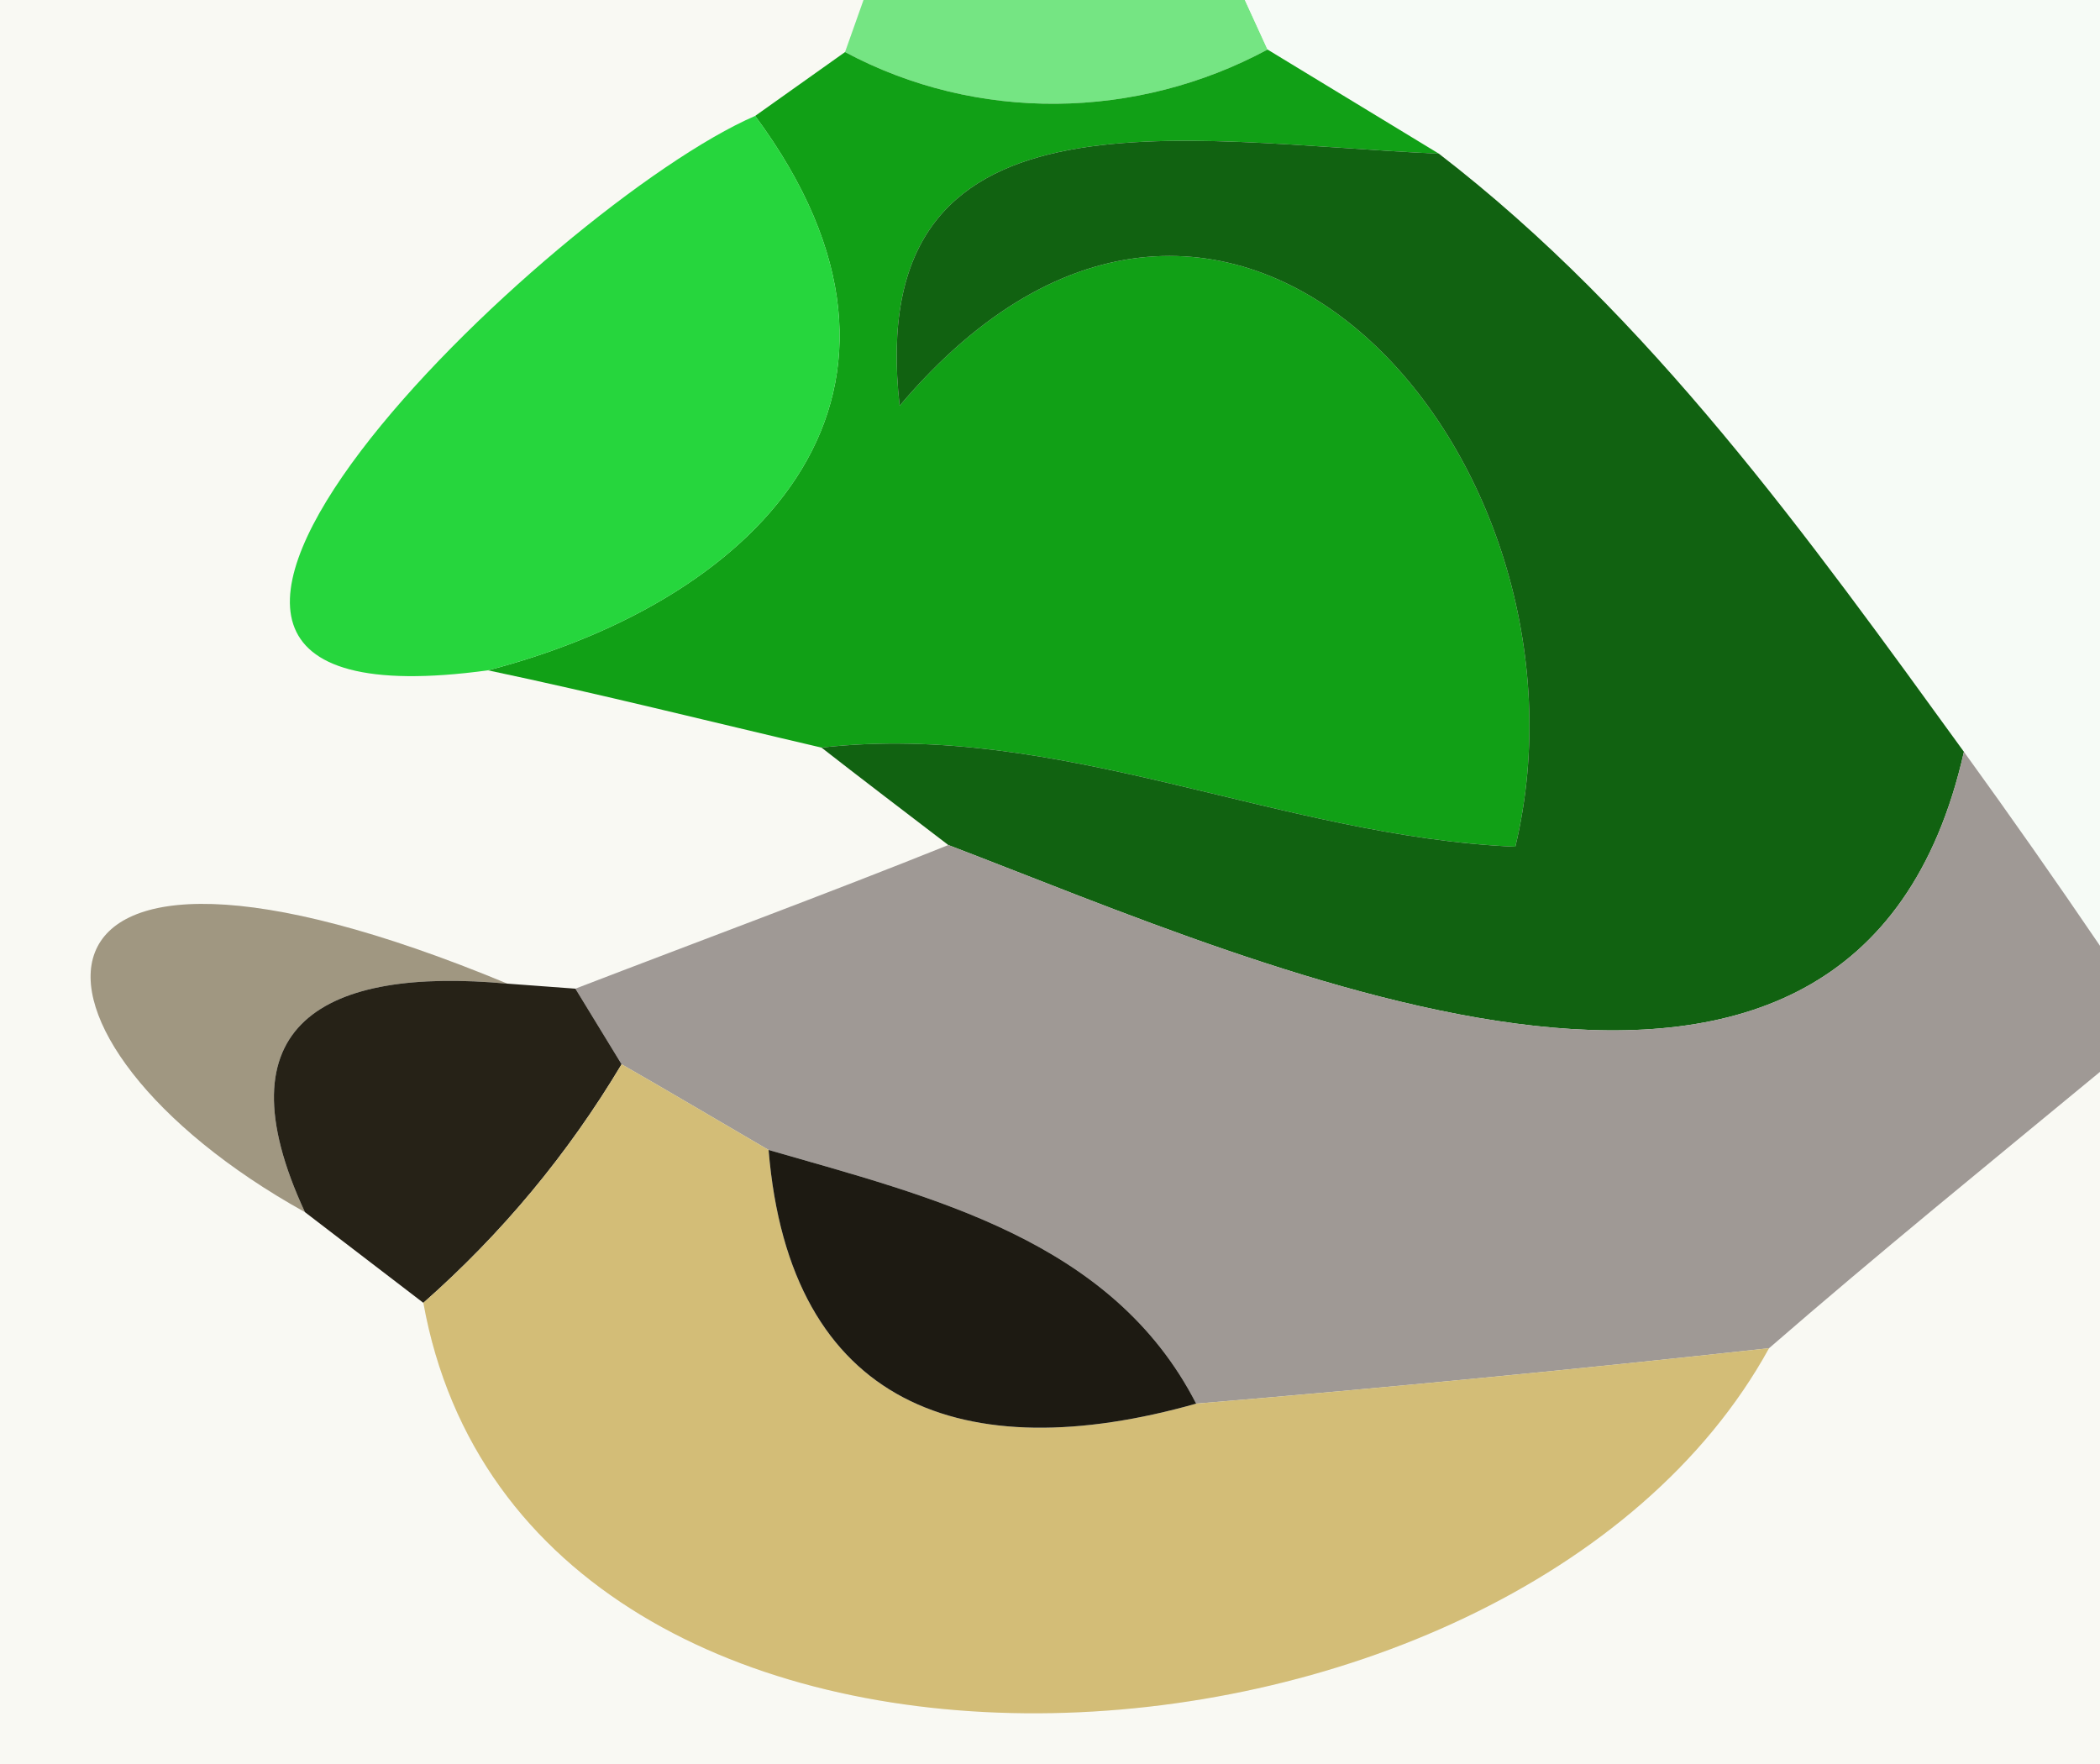
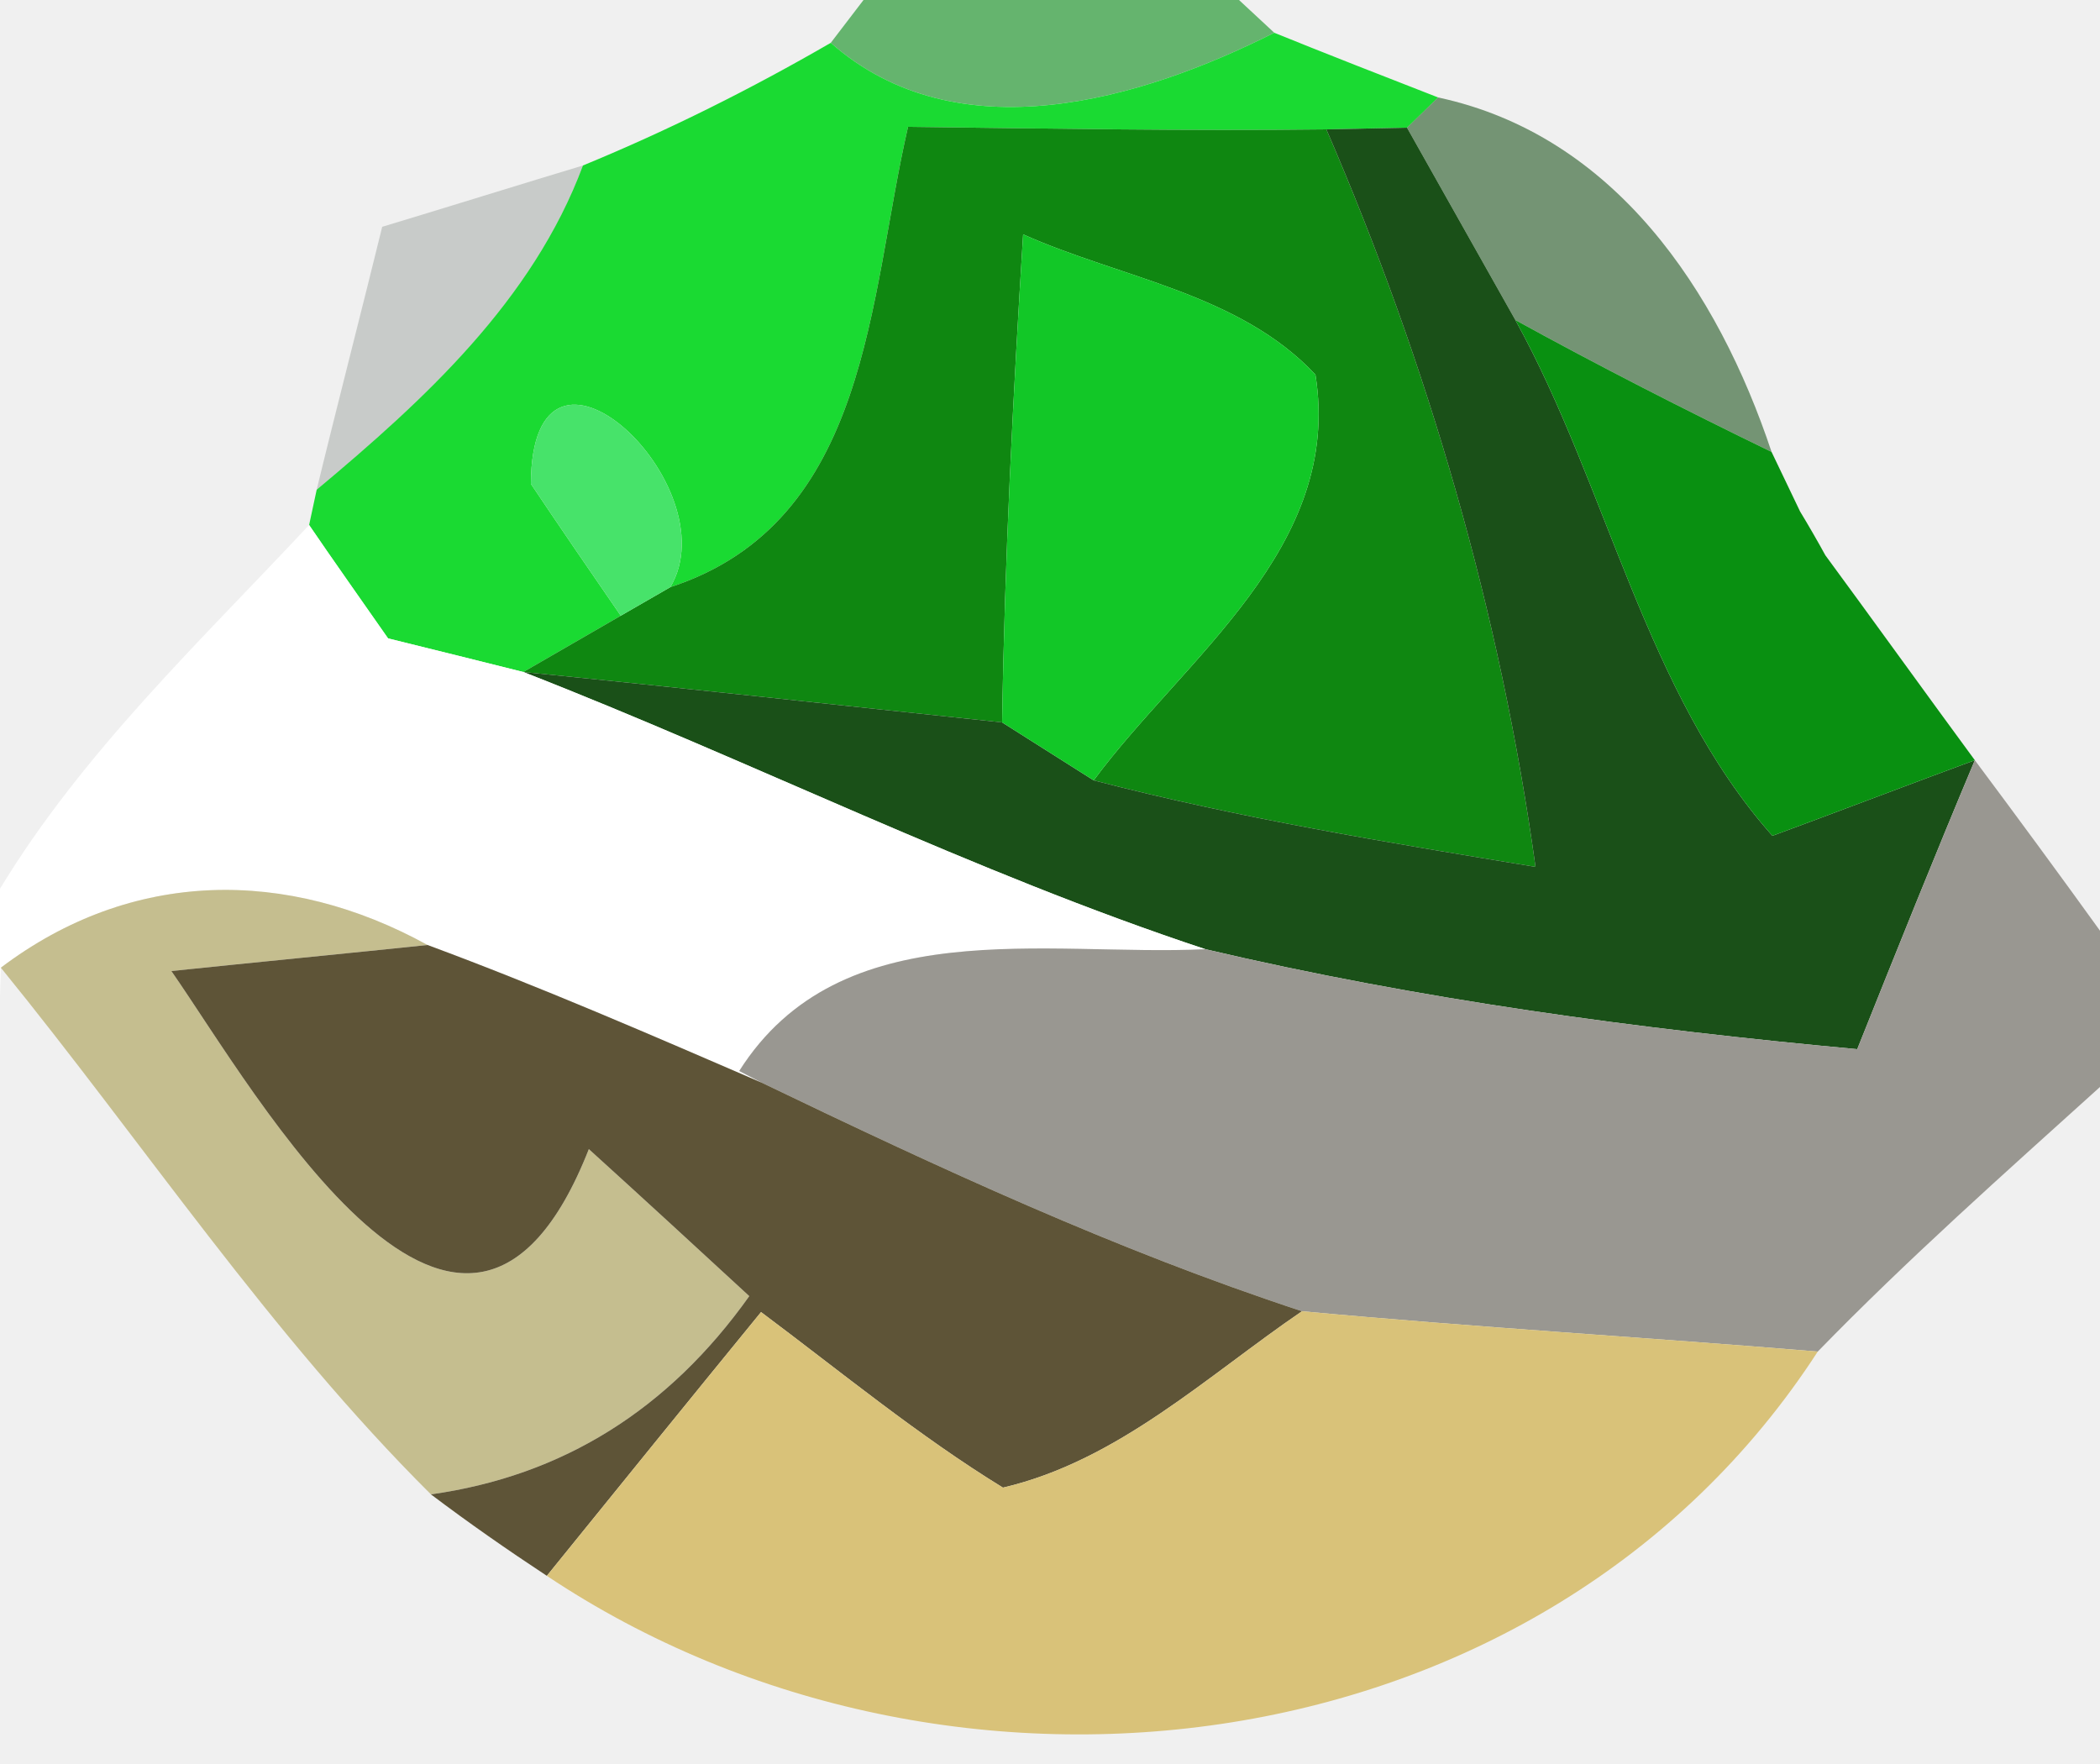
<svg xmlns="http://www.w3.org/2000/svg" width="25pt" height="21pt" viewBox="0 0 25 21" version="1.1">
-   <path fill="#f9f9f3" d=" M 0.00 0.00 L 10.28 0.00 L 10.06 0.62 C 9.79 0.81 9.26 1.19 8.99 1.38 C 6.58 2.42 -0.06 8.78 5.81 7.98 C 7.14 8.26 8.45 8.59 9.78 8.90 C 10.15 9.19 10.91 9.77 11.29 10.06 C 9.82 10.65 8.33 11.20 6.85 11.77 L 6.04 11.71 C -0.15 9.14 -0.06 12.38 3.63 14.43 C 3.98 14.70 4.69 15.24 5.04 15.51 C 6.26 22.27 18.01 21.60 21.06 16.05 C 22.35 14.93 23.68 13.85 25.00 12.76 L 25.00 21.00 L 0.00 21.00 L 0.00 0.00 Z" />
-   <path fill="#75e583" d=" M 10.28 0.00 L 14.82 0.00 L 15.09 0.59 C 13.53 1.43 11.63 1.46 10.06 0.62 L 10.28 0.00 Z" />
-   <path fill="#f6fbf6" d=" M 14.82 0.00 L 25.00 0.00 L 25.00 11.26 C 24.47 10.48 23.93 9.71 23.38 8.95 C 21.53 6.40 19.65 3.77 17.13 1.83 C 16.62 1.52 15.60 0.90 15.09 0.59 L 14.82 0.00 Z" />
-   <path fill="#11a016" d=" M 8.99 1.38 C 9.26 1.19 9.79 0.81 10.06 0.62 C 11.63 1.46 13.53 1.43 15.09 0.59 C 15.60 0.90 16.62 1.52 17.13 1.83 C 14.05 1.69 10.27 0.92 10.71 4.83 C 14.61 0.22 19.14 5.48 18.04 10.08 C 15.24 9.96 12.61 8.58 9.78 8.90 C 8.45 8.59 7.14 8.26 5.81 7.98 C 9.11 7.12 11.41 4.65 8.99 1.38 Z" />
-   <path fill="#26d63d" d=" M 5.81 7.98 C -0.06 8.78 6.58 2.42 8.99 1.38 C 11.41 4.65 9.11 7.12 5.81 7.98 Z" />
-   <path fill="#116211" d=" M 10.71 4.83 C 10.27 0.92 14.05 1.69 17.13 1.83 C 19.65 3.77 21.53 6.40 23.38 8.95 C 22.08 14.72 15.09 11.51 11.29 10.06 C 10.91 9.77 10.15 9.19 9.78 8.90 C 12.61 8.58 15.24 9.96 18.04 10.08 C 19.14 5.48 14.61 0.22 10.71 4.83 Z" />
-   <path fill="#9f9995" d=" M 23.38 8.95 C 23.93 9.71 24.47 10.48 25.00 11.26 L 25.00 12.76 C 23.68 13.85 22.35 14.93 21.06 16.05 C 18.79 16.30 16.52 16.52 14.24 16.71 C 13.24 14.76 11.09 14.25 9.15 13.69 C 8.72 13.44 7.84 12.92 7.40 12.67 L 6.85 11.77 C 8.33 11.20 9.82 10.65 11.29 10.06 C 15.09 11.51 22.08 14.72 23.38 8.95 Z" />
-   <path fill="#a09781" d=" M 3.63 14.43 C -0.06 12.38 -0.15 9.14 6.04 11.71 C 3.86 11.51 2.59 12.19 3.63 14.43 Z" />
-   <path fill="#262217" d=" M 3.63 14.43 C 2.59 12.19 3.86 11.51 6.04 11.71 L 6.85 11.77 L 7.40 12.67 C 6.76 13.74 5.98 14.68 5.04 15.51 C 4.69 15.24 3.98 14.70 3.63 14.43 Z" />
-   <path fill="#d3bd77" d=" M 7.40 12.67 C 7.84 12.92 8.72 13.44 9.15 13.69 C 9.40 16.74 11.48 17.49 14.24 16.71 C 16.52 16.52 18.79 16.30 21.06 16.05 C 18.01 21.60 6.26 22.27 5.04 15.51 C 5.98 14.68 6.76 13.74 7.40 12.67 Z" />
-   <path fill="#1d1a12" d=" M 9.15 13.69 C 11.09 14.25 13.24 14.76 14.24 16.71 C 11.48 17.49 9.40 16.74 9.15 13.69 Z" />
+   <path fill="#2b9b39" opacity="0.71" d=" M 10.28 0.00 L 14.75 0.00 L 15.17 0.39 C 13.58 1.19 11.40 1.84 9.89 0.51 L 10.28 0.00 Z" />
+   <path fill="#1ada32" opacity="1.00" d=" M 6.94 1.97 C 7.96 1.55 8.94 1.06 9.89 0.51 C 11.40 1.84 13.58 1.19 15.17 0.39 C 15.66 0.59 16.63 0.97 17.12 1.16 L 16.75 1.52 L 15.79 1.54 C 14.13 1.56 12.47 1.53 10.81 1.51 C 10.34 3.54 10.36 6.21 7.98 6.99 C 8.70 5.78 6.33 3.54 6.32 5.76 C 6.58 6.15 7.12 6.94 7.39 7.33 L 6.23 8.00 C 5.83 7.90 5.03 7.70 4.62 7.60 C 4.39 7.27 3.91 6.59 3.68 6.25 L 3.77 5.83 C 5.05 4.76 6.34 3.58 6.94 1.97 Z" />
+   <path fill="#1f551f" opacity="0.59" d=" M 17.12 1.16 C 19.22 1.61 20.45 3.46 21.09 5.38 C 20.06 4.88 19.04 4.36 18.04 3.81 C 17.72 3.24 17.07 2.09 16.75 1.52 L 17.12 1.16 Z" />
+   <path fill="#1d2d20" opacity="0.19" d=" M 4.55 2.70 C 5.15 2.52 6.34 2.15 6.94 1.97 C 6.34 3.58 5.05 4.76 3.77 5.83 C 3.96 5.04 4.36 3.48 4.55 2.70 Z" />
+   <path fill="#0f8711" opacity="1.00" d=" M 10.81 1.51 C 12.47 1.53 14.13 1.56 15.79 1.54 C 17.00 4.34 17.86 7.29 18.28 10.32 C 16.52 10.03 14.75 9.74 13.02 9.29 C 14.10 7.83 15.99 6.52 15.66 4.46 C 14.75 3.49 13.34 3.31 12.18 2.79 C 12.06 4.72 11.96 6.66 11.93 8.60 C 10.03 8.40 8.13 8.19 6.23 8.00 L 7.39 7.33 L 7.98 6.99 C 10.36 6.21 10.34 3.54 10.81 1.51 Z" />
+   <path fill="#1a5018" opacity="1.00" d=" M 15.79 1.54 L 16.75 1.52 C 17.07 2.09 17.72 3.24 18.04 3.81 C 19.14 5.80 19.59 8.25 21.10 9.95 C 21.70 9.73 22.91 9.27 23.51 9.05 C 23.03 10.19 22.57 11.34 22.11 12.49 C 19.50 12.25 16.90 11.90 14.35 11.30 C 11.57 10.38 8.95 9.06 6.23 8.00 C 8.13 8.19 10.03 8.40 11.93 8.60 C 12.20 8.77 12.75 9.12 13.02 9.29 C 14.75 9.74 16.52 10.03 18.28 10.32 C 17.86 7.29 17.00 4.34 15.79 1.54 Z" />
+   <path fill="#12c727" opacity="1.00" d=" M 12.18 2.79 C 13.34 3.31 14.75 3.49 15.66 4.46 C 15.99 6.52 14.10 7.83 13.02 9.29 C 12.75 9.12 12.20 8.77 11.93 8.60 C 11.96 6.66 12.06 4.72 12.18 2.79 Z" />
+   <path fill="#099011" opacity="1.00" d=" M 18.04 3.81 C 19.04 4.36 20.06 4.88 21.09 5.38 L 21.43 6.09 C 21.51 6.22 21.66 6.48 21.73 6.61 C 22.18 7.22 23.06 8.44 23.51 9.05 C 22.91 9.27 21.70 9.73 21.10 9.95 C 19.59 8.25 19.14 5.80 18.04 3.81 Z" />
+   <path fill="#47e36a" opacity="1.00" d=" M 6.32 5.76 C 6.33 3.54 8.70 5.78 7.98 6.99 L 7.39 7.33 C 7.12 6.94 6.58 6.15 6.32 5.76 Z" />
+   <path fill="#ffffff" opacity="1.00" d=" M 0.00 10.58 C 0.99 8.95 2.38 7.64 3.68 6.25 C 3.91 6.59 4.39 7.27 4.62 7.60 C 5.03 7.70 5.83 7.90 6.23 8.00 C 8.95 9.06 11.57 10.38 14.35 11.30 C 12.46 11.39 10.01 10.84 8.80 12.75 L 9.07 12.89 C 7.75 12.32 6.44 11.75 5.09 11.25 C 3.42 10.33 1.57 10.34 0.01 11.52 L 0.00 11.86 L 0.00 10.58 Z" />
+   <path fill="#329a43" opacity="0.78" d=" M 21.43 6.09 C 21.51 6.22 21.66 6.48 21.73 6.61 C 21.66 6.48 21.51 6.22 21.43 6.09 Z" />
+   <path fill="#999791" opacity="1.00" d=" M 23.51 9.05 C 24.01 9.72 24.51 10.40 25.00 11.08 L 25.00 12.94 C 23.86 13.97 22.71 14.99 21.64 16.09 C 19.59 15.92 17.54 15.80 15.50 15.61 C 13.28 14.88 11.17 13.90 9.07 12.89 L 8.80 12.75 C 10.01 10.84 12.46 11.39 14.35 11.30 C 16.90 11.90 19.50 12.25 22.11 12.49 C 22.57 11.34 23.03 10.19 23.51 9.05 Z" />
+   <path fill="#c4bc8b" opacity="0.96" d=" M 0.01 11.52 C 1.57 10.34 3.42 10.33 5.09 11.25 C 4.33 11.33 2.80 11.48 2.04 11.56 C 3.05 13.01 5.53 17.44 7.01 13.68 C 7.65 14.26 8.28 14.84 8.92 15.43 C 7.96 16.78 6.70 17.57 5.13 17.79 C 3.21 15.88 1.71 13.61 0.01 11.52 Z" />
+   <path fill="#5e5437" opacity="1.00" d=" M 2.04 11.56 C 2.80 11.48 4.33 11.33 5.09 11.25 C 6.44 11.75 7.75 12.32 9.07 12.89 C 11.17 13.90 13.28 14.88 15.50 15.61 C 14.37 16.38 13.31 17.39 11.94 17.71 C 10.93 17.09 10.01 16.33 9.06 15.62 C 8.21 16.66 7.36 17.71 6.51 18.76 C 6.04 18.45 5.58 18.13 5.13 17.79 C 6.70 17.57 7.96 16.78 8.92 15.43 C 8.28 14.84 7.65 14.26 7.01 13.68 C 5.53 17.44 3.05 13.01 2.04 11.56 Z" />
+   <path fill="#d9c279" opacity="1.00" d=" M 15.50 15.61 C 17.54 15.80 19.59 15.92 21.64 16.09 C 18.40 21.09 11.32 21.97 6.51 18.76 C 7.36 17.71 8.21 16.66 9.06 15.62 C 10.01 16.33 10.93 17.09 11.94 17.71 C 13.31 17.39 14.37 16.38 15.50 15.61 Z" />
</svg>
